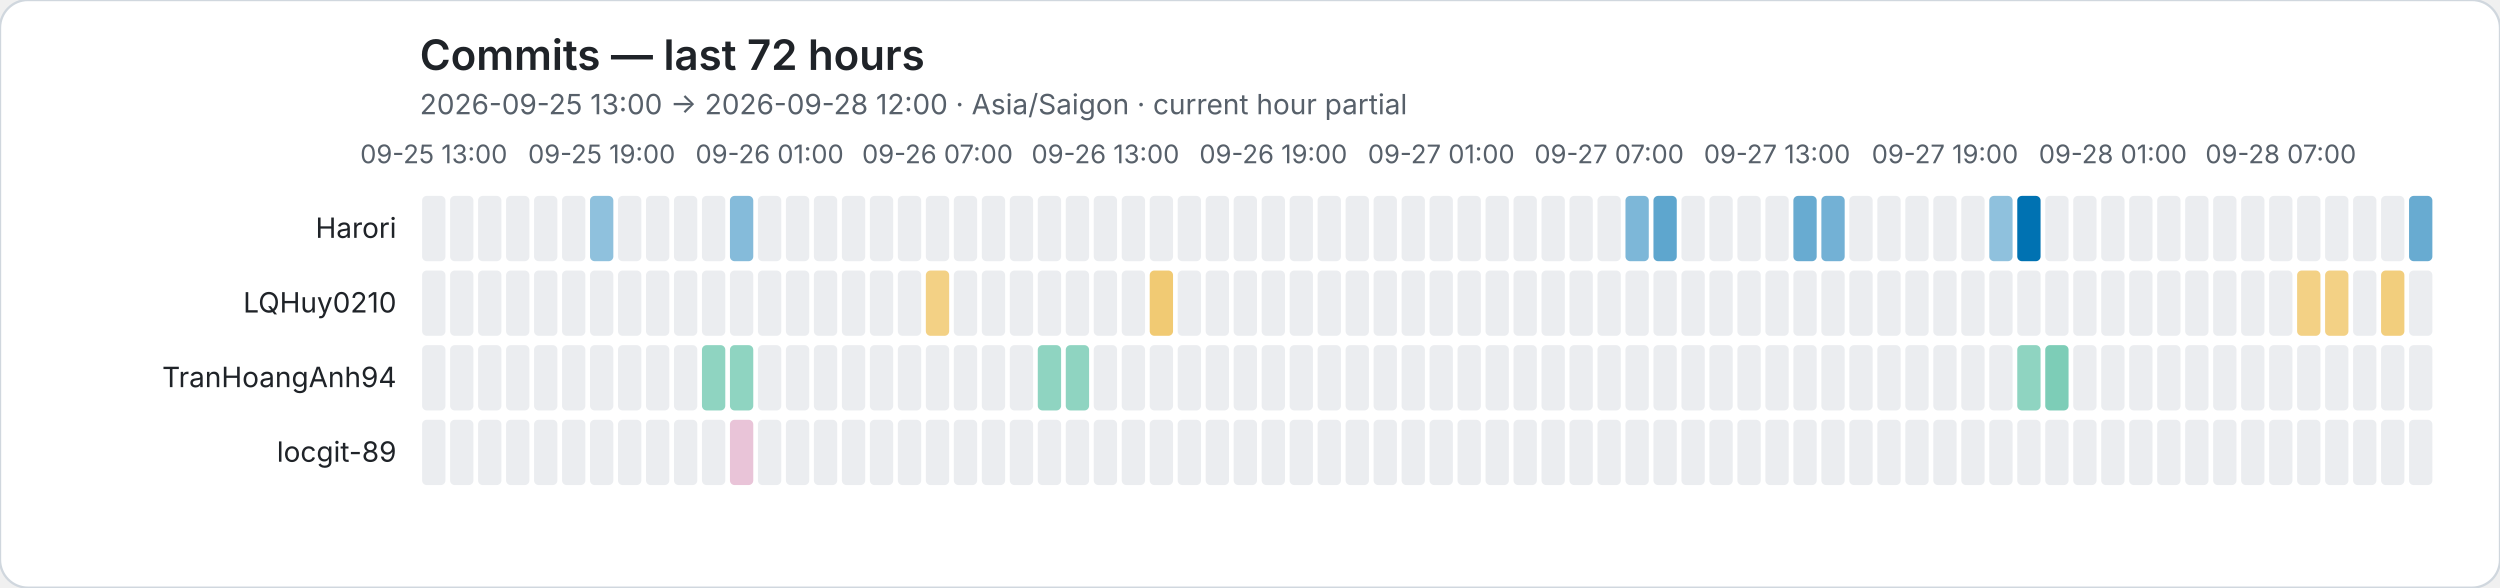
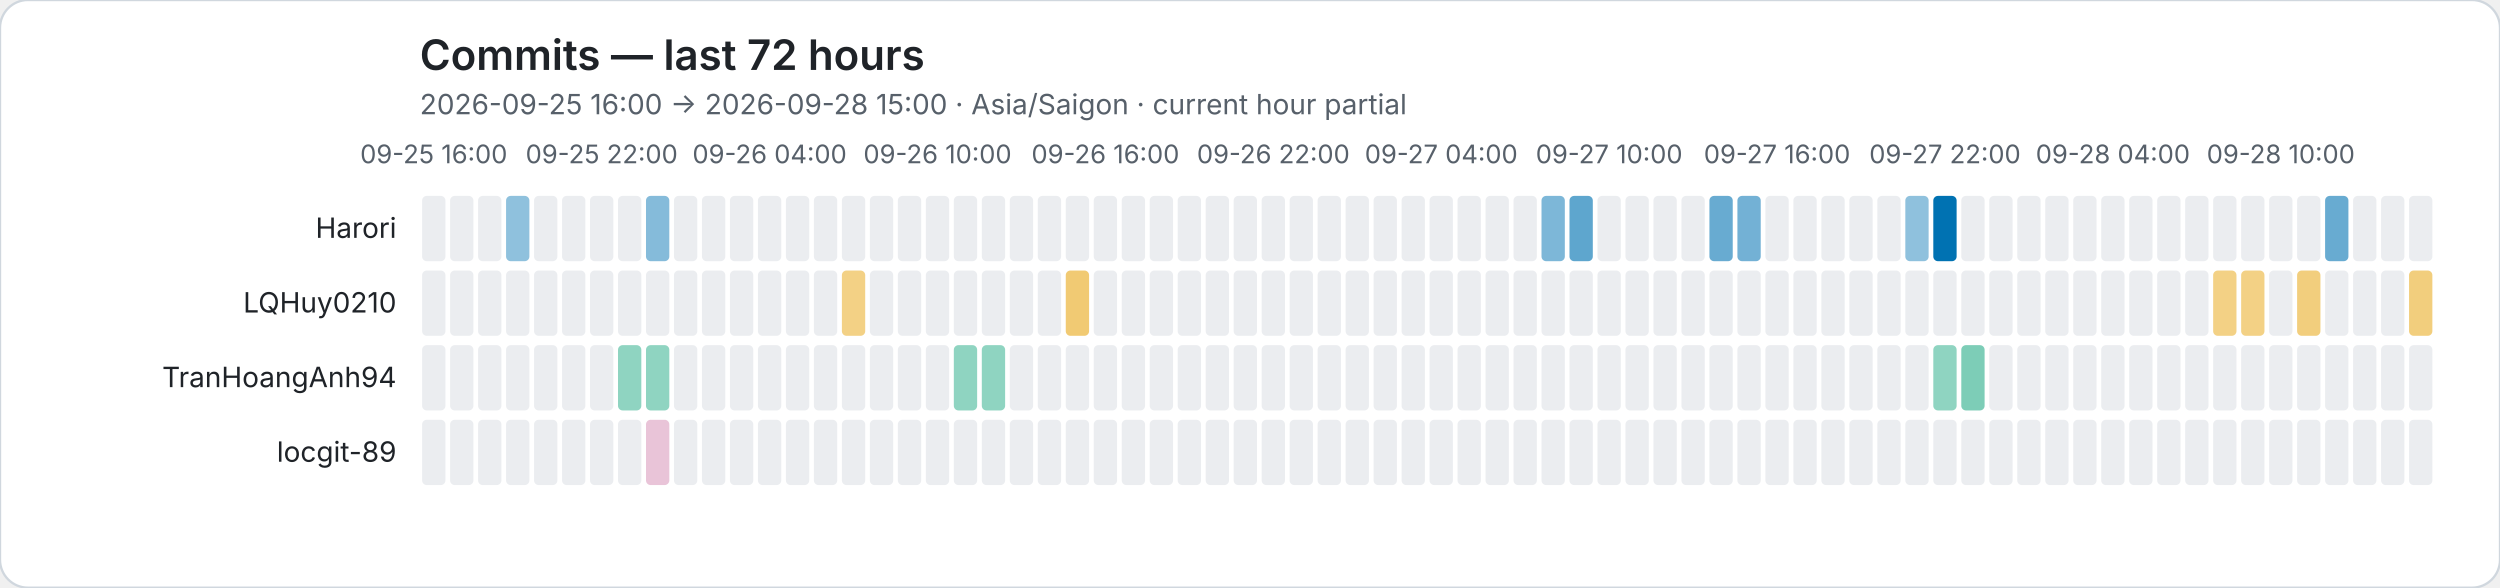
<svg xmlns="http://www.w3.org/2000/svg" role="img" viewBox="0 0 1072 252">
  <rect width="1072" height="252" rx="12" fill="#ffffff" stroke="#d0d7de" />
  <style>text{font-family:system-ui,-apple-system,BlinkMacSystemFont,"Segoe UI",sans-serif}.axis{fill:#57606a;font-size:11px}.heading{fill:#1f2328;font-size:18px;font-weight:600}.subheading{fill:#57606a;font-size:12px}.name{fill:#1f2328;font-size:12px}</style>
  <text class="heading" x="180" y="30">Commits — last 72 hours</text>
-   <text class="subheading" x="180" y="49">2026-09-25 13:00 → 2026-09-28 12:00 · Asia/Saigon · current hour partial</text>
-   <text class="axis" x="186" y="70" text-anchor="middle">09-25 13:00</text>
-   <text class="axis" x="258" y="70" text-anchor="middle">09-25 19:00</text>
-   <text class="axis" x="330" y="70" text-anchor="middle">09-26 01:00</text>
-   <text class="axis" x="402" y="70" text-anchor="middle">09-26 07:00</text>
-   <text class="axis" x="474" y="70" text-anchor="middle">09-26 13:00</text>
-   <text class="axis" x="546" y="70" text-anchor="middle">09-26 19:00</text>
-   <text class="axis" x="618" y="70" text-anchor="middle">09-27 01:00</text>
-   <text class="axis" x="690" y="70" text-anchor="middle">09-27 07:00</text>
-   <text class="axis" x="762" y="70" text-anchor="middle">09-27 13:00</text>
-   <text class="axis" x="834" y="70" text-anchor="middle">09-27 19:00</text>
-   <text class="axis" x="906" y="70" text-anchor="middle">09-28 01:00</text>
-   <text class="axis" x="978" y="70" text-anchor="middle">09-28 07:00</text>
+   <text class="subheading" x="180" y="49">2026-09-25 16:00 → 2026-09-28 15:00 · Asia/Saigon · current hour partial</text>
+   <text class="axis" x="186" y="70" text-anchor="middle">09-25 16:00</text>
+   <text class="axis" x="258" y="70" text-anchor="middle">09-25 22:00</text>
+   <text class="axis" x="330" y="70" text-anchor="middle">09-26 04:00</text>
+   <text class="axis" x="402" y="70" text-anchor="middle">09-26 10:00</text>
+   <text class="axis" x="474" y="70" text-anchor="middle">09-26 16:00</text>
+   <text class="axis" x="546" y="70" text-anchor="middle">09-26 22:00</text>
+   <text class="axis" x="618" y="70" text-anchor="middle">09-27 04:00</text>
+   <text class="axis" x="690" y="70" text-anchor="middle">09-27 10:00</text>
+   <text class="axis" x="762" y="70" text-anchor="middle">09-27 16:00</text>
+   <text class="axis" x="834" y="70" text-anchor="middle">09-27 22:00</text>
+   <text class="axis" x="906" y="70" text-anchor="middle">09-28 04:00</text>
+   <text class="axis" x="978" y="70" text-anchor="middle">09-28 10:00</text>
  <text class="name" x="170" y="102" text-anchor="end">Harori</text>
  <rect data-hour="0" x="181" y="84" width="10" height="28" rx="2" fill="#ebedf0" />
  <rect data-hour="1" x="193" y="84" width="10" height="28" rx="2" fill="#ebedf0" />
  <rect data-hour="2" x="205" y="84" width="10" height="28" rx="2" fill="#ebedf0" />
-   <rect data-hour="3" x="217" y="84" width="10" height="28" rx="2" fill="#ebedf0" />
+   <rect data-hour="3" x="217" y="84" width="10" height="28" rx="2" fill="rgba(0, 114, 178, 0.44)" />
  <rect data-hour="4" x="229" y="84" width="10" height="28" rx="2" fill="#ebedf0" />
  <rect data-hour="5" x="241" y="84" width="10" height="28" rx="2" fill="#ebedf0" />
-   <rect data-hour="6" x="253" y="84" width="10" height="28" rx="2" fill="rgba(0, 114, 178, 0.44)" />
+   <rect data-hour="6" x="253" y="84" width="10" height="28" rx="2" fill="#ebedf0" />
  <rect data-hour="7" x="265" y="84" width="10" height="28" rx="2" fill="#ebedf0" />
-   <rect data-hour="8" x="277" y="84" width="10" height="28" rx="2" fill="#ebedf0" />
+   <rect data-hour="8" x="277" y="84" width="10" height="28" rx="2" fill="rgba(0, 114, 178, 0.48)" />
  <rect data-hour="9" x="289" y="84" width="10" height="28" rx="2" fill="#ebedf0" />
  <rect data-hour="10" x="301" y="84" width="10" height="28" rx="2" fill="#ebedf0" />
-   <rect data-hour="11" x="313" y="84" width="10" height="28" rx="2" fill="rgba(0, 114, 178, 0.48)" />
+   <rect data-hour="11" x="313" y="84" width="10" height="28" rx="2" fill="#ebedf0" />
  <rect data-hour="12" x="325" y="84" width="10" height="28" rx="2" fill="#ebedf0" />
  <rect data-hour="13" x="337" y="84" width="10" height="28" rx="2" fill="#ebedf0" />
  <rect data-hour="14" x="349" y="84" width="10" height="28" rx="2" fill="#ebedf0" />
  <rect data-hour="15" x="361" y="84" width="10" height="28" rx="2" fill="#ebedf0" />
  <rect data-hour="16" x="373" y="84" width="10" height="28" rx="2" fill="#ebedf0" />
  <rect data-hour="17" x="385" y="84" width="10" height="28" rx="2" fill="#ebedf0" />
  <rect data-hour="18" x="397" y="84" width="10" height="28" rx="2" fill="#ebedf0" />
  <rect data-hour="19" x="409" y="84" width="10" height="28" rx="2" fill="#ebedf0" />
  <rect data-hour="20" x="421" y="84" width="10" height="28" rx="2" fill="#ebedf0" />
  <rect data-hour="21" x="433" y="84" width="10" height="28" rx="2" fill="#ebedf0" />
  <rect data-hour="22" x="445" y="84" width="10" height="28" rx="2" fill="#ebedf0" />
  <rect data-hour="23" x="457" y="84" width="10" height="28" rx="2" fill="#ebedf0" />
  <rect data-hour="24" x="469" y="84" width="10" height="28" rx="2" fill="#ebedf0" />
  <rect data-hour="25" x="481" y="84" width="10" height="28" rx="2" fill="#ebedf0" />
  <rect data-hour="26" x="493" y="84" width="10" height="28" rx="2" fill="#ebedf0" />
  <rect data-hour="27" x="505" y="84" width="10" height="28" rx="2" fill="#ebedf0" />
  <rect data-hour="28" x="517" y="84" width="10" height="28" rx="2" fill="#ebedf0" />
  <rect data-hour="29" x="529" y="84" width="10" height="28" rx="2" fill="#ebedf0" />
  <rect data-hour="30" x="541" y="84" width="10" height="28" rx="2" fill="#ebedf0" />
  <rect data-hour="31" x="553" y="84" width="10" height="28" rx="2" fill="#ebedf0" />
  <rect data-hour="32" x="565" y="84" width="10" height="28" rx="2" fill="#ebedf0" />
  <rect data-hour="33" x="577" y="84" width="10" height="28" rx="2" fill="#ebedf0" />
  <rect data-hour="34" x="589" y="84" width="10" height="28" rx="2" fill="#ebedf0" />
  <rect data-hour="35" x="601" y="84" width="10" height="28" rx="2" fill="#ebedf0" />
  <rect data-hour="36" x="613" y="84" width="10" height="28" rx="2" fill="#ebedf0" />
  <rect data-hour="37" x="625" y="84" width="10" height="28" rx="2" fill="#ebedf0" />
  <rect data-hour="38" x="637" y="84" width="10" height="28" rx="2" fill="#ebedf0" />
  <rect data-hour="39" x="649" y="84" width="10" height="28" rx="2" fill="#ebedf0" />
-   <rect data-hour="40" x="661" y="84" width="10" height="28" rx="2" fill="#ebedf0" />
-   <rect data-hour="41" x="673" y="84" width="10" height="28" rx="2" fill="#ebedf0" />
+   <rect data-hour="40" x="661" y="84" width="10" height="28" rx="2" fill="rgba(0, 114, 178, 0.51)" />
+   <rect data-hour="41" x="673" y="84" width="10" height="28" rx="2" fill="rgba(0, 114, 178, 0.63)" />
  <rect data-hour="42" x="685" y="84" width="10" height="28" rx="2" fill="#ebedf0" />
-   <rect data-hour="43" x="697" y="84" width="10" height="28" rx="2" fill="rgba(0, 114, 178, 0.51)" />
-   <rect data-hour="44" x="709" y="84" width="10" height="28" rx="2" fill="rgba(0, 114, 178, 0.63)" />
+   <rect data-hour="43" x="697" y="84" width="10" height="28" rx="2" fill="#ebedf0" />
+   <rect data-hour="44" x="709" y="84" width="10" height="28" rx="2" fill="#ebedf0" />
  <rect data-hour="45" x="721" y="84" width="10" height="28" rx="2" fill="#ebedf0" />
-   <rect data-hour="46" x="733" y="84" width="10" height="28" rx="2" fill="#ebedf0" />
-   <rect data-hour="47" x="745" y="84" width="10" height="28" rx="2" fill="#ebedf0" />
+   <rect data-hour="46" x="733" y="84" width="10" height="28" rx="2" fill="rgba(0, 114, 178, 0.59)" />
+   <rect data-hour="47" x="745" y="84" width="10" height="28" rx="2" fill="rgba(0, 114, 178, 0.55)" />
  <rect data-hour="48" x="757" y="84" width="10" height="28" rx="2" fill="#ebedf0" />
-   <rect data-hour="49" x="769" y="84" width="10" height="28" rx="2" fill="rgba(0, 114, 178, 0.59)" />
-   <rect data-hour="50" x="781" y="84" width="10" height="28" rx="2" fill="rgba(0, 114, 178, 0.55)" />
+   <rect data-hour="49" x="769" y="84" width="10" height="28" rx="2" fill="#ebedf0" />
+   <rect data-hour="50" x="781" y="84" width="10" height="28" rx="2" fill="#ebedf0" />
  <rect data-hour="51" x="793" y="84" width="10" height="28" rx="2" fill="#ebedf0" />
  <rect data-hour="52" x="805" y="84" width="10" height="28" rx="2" fill="#ebedf0" />
-   <rect data-hour="53" x="817" y="84" width="10" height="28" rx="2" fill="#ebedf0" />
-   <rect data-hour="54" x="829" y="84" width="10" height="28" rx="2" fill="#ebedf0" />
+   <rect data-hour="53" x="817" y="84" width="10" height="28" rx="2" fill="rgba(0, 114, 178, 0.44)" />
+   <rect data-hour="54" x="829" y="84" width="10" height="28" rx="2" fill="rgba(0, 114, 178, 1.00)" />
  <rect data-hour="55" x="841" y="84" width="10" height="28" rx="2" fill="#ebedf0" />
-   <rect data-hour="56" x="853" y="84" width="10" height="28" rx="2" fill="rgba(0, 114, 178, 0.44)" />
-   <rect data-hour="57" x="865" y="84" width="10" height="28" rx="2" fill="rgba(0, 114, 178, 1.00)" />
+   <rect data-hour="56" x="853" y="84" width="10" height="28" rx="2" fill="#ebedf0" />
+   <rect data-hour="57" x="865" y="84" width="10" height="28" rx="2" fill="#ebedf0" />
  <rect data-hour="58" x="877" y="84" width="10" height="28" rx="2" fill="#ebedf0" />
  <rect data-hour="59" x="889" y="84" width="10" height="28" rx="2" fill="#ebedf0" />
  <rect data-hour="60" x="901" y="84" width="10" height="28" rx="2" fill="#ebedf0" />
  <rect data-hour="61" x="913" y="84" width="10" height="28" rx="2" fill="#ebedf0" />
  <rect data-hour="62" x="925" y="84" width="10" height="28" rx="2" fill="#ebedf0" />
  <rect data-hour="63" x="937" y="84" width="10" height="28" rx="2" fill="#ebedf0" />
  <rect data-hour="64" x="949" y="84" width="10" height="28" rx="2" fill="#ebedf0" />
  <rect data-hour="65" x="961" y="84" width="10" height="28" rx="2" fill="#ebedf0" />
  <rect data-hour="66" x="973" y="84" width="10" height="28" rx="2" fill="#ebedf0" />
  <rect data-hour="67" x="985" y="84" width="10" height="28" rx="2" fill="#ebedf0" />
-   <rect data-hour="68" x="997" y="84" width="10" height="28" rx="2" fill="#ebedf0" />
+   <rect data-hour="68" x="997" y="84" width="10" height="28" rx="2" fill="rgba(0, 114, 178, 0.59)" />
  <rect data-hour="69" x="1009" y="84" width="10" height="28" rx="2" fill="#ebedf0" />
  <rect data-hour="70" x="1021" y="84" width="10" height="28" rx="2" fill="#ebedf0" />
-   <rect data-hour="71" x="1033" y="84" width="10" height="28" rx="2" fill="rgba(0, 114, 178, 0.59)" />
+   <rect data-hour="71" x="1033" y="84" width="10" height="28" rx="2" fill="#ebedf0" />
  <text class="name" x="170" y="134" text-anchor="end">LQHuy0210</text>
  <rect data-hour="0" x="181" y="116" width="10" height="28" rx="2" fill="#ebedf0" />
  <rect data-hour="1" x="193" y="116" width="10" height="28" rx="2" fill="#ebedf0" />
  <rect data-hour="2" x="205" y="116" width="10" height="28" rx="2" fill="#ebedf0" />
  <rect data-hour="3" x="217" y="116" width="10" height="28" rx="2" fill="#ebedf0" />
  <rect data-hour="4" x="229" y="116" width="10" height="28" rx="2" fill="#ebedf0" />
  <rect data-hour="5" x="241" y="116" width="10" height="28" rx="2" fill="#ebedf0" />
  <rect data-hour="6" x="253" y="116" width="10" height="28" rx="2" fill="#ebedf0" />
  <rect data-hour="7" x="265" y="116" width="10" height="28" rx="2" fill="#ebedf0" />
  <rect data-hour="8" x="277" y="116" width="10" height="28" rx="2" fill="#ebedf0" />
  <rect data-hour="9" x="289" y="116" width="10" height="28" rx="2" fill="#ebedf0" />
  <rect data-hour="10" x="301" y="116" width="10" height="28" rx="2" fill="#ebedf0" />
  <rect data-hour="11" x="313" y="116" width="10" height="28" rx="2" fill="#ebedf0" />
  <rect data-hour="12" x="325" y="116" width="10" height="28" rx="2" fill="#ebedf0" />
  <rect data-hour="13" x="337" y="116" width="10" height="28" rx="2" fill="#ebedf0" />
  <rect data-hour="14" x="349" y="116" width="10" height="28" rx="2" fill="#ebedf0" />
-   <rect data-hour="15" x="361" y="116" width="10" height="28" rx="2" fill="#ebedf0" />
+   <rect data-hour="15" x="361" y="116" width="10" height="28" rx="2" fill="rgba(230, 159, 0, 0.48)" />
  <rect data-hour="16" x="373" y="116" width="10" height="28" rx="2" fill="#ebedf0" />
  <rect data-hour="17" x="385" y="116" width="10" height="28" rx="2" fill="#ebedf0" />
-   <rect data-hour="18" x="397" y="116" width="10" height="28" rx="2" fill="rgba(230, 159, 0, 0.48)" />
+   <rect data-hour="18" x="397" y="116" width="10" height="28" rx="2" fill="#ebedf0" />
  <rect data-hour="19" x="409" y="116" width="10" height="28" rx="2" fill="#ebedf0" />
  <rect data-hour="20" x="421" y="116" width="10" height="28" rx="2" fill="#ebedf0" />
  <rect data-hour="21" x="433" y="116" width="10" height="28" rx="2" fill="#ebedf0" />
  <rect data-hour="22" x="445" y="116" width="10" height="28" rx="2" fill="#ebedf0" />
-   <rect data-hour="23" x="457" y="116" width="10" height="28" rx="2" fill="#ebedf0" />
+   <rect data-hour="23" x="457" y="116" width="10" height="28" rx="2" fill="rgba(230, 159, 0, 0.55)" />
  <rect data-hour="24" x="469" y="116" width="10" height="28" rx="2" fill="#ebedf0" />
  <rect data-hour="25" x="481" y="116" width="10" height="28" rx="2" fill="#ebedf0" />
-   <rect data-hour="26" x="493" y="116" width="10" height="28" rx="2" fill="rgba(230, 159, 0, 0.55)" />
+   <rect data-hour="26" x="493" y="116" width="10" height="28" rx="2" fill="#ebedf0" />
  <rect data-hour="27" x="505" y="116" width="10" height="28" rx="2" fill="#ebedf0" />
  <rect data-hour="28" x="517" y="116" width="10" height="28" rx="2" fill="#ebedf0" />
  <rect data-hour="29" x="529" y="116" width="10" height="28" rx="2" fill="#ebedf0" />
  <rect data-hour="30" x="541" y="116" width="10" height="28" rx="2" fill="#ebedf0" />
  <rect data-hour="31" x="553" y="116" width="10" height="28" rx="2" fill="#ebedf0" />
  <rect data-hour="32" x="565" y="116" width="10" height="28" rx="2" fill="#ebedf0" />
  <rect data-hour="33" x="577" y="116" width="10" height="28" rx="2" fill="#ebedf0" />
  <rect data-hour="34" x="589" y="116" width="10" height="28" rx="2" fill="#ebedf0" />
  <rect data-hour="35" x="601" y="116" width="10" height="28" rx="2" fill="#ebedf0" />
  <rect data-hour="36" x="613" y="116" width="10" height="28" rx="2" fill="#ebedf0" />
  <rect data-hour="37" x="625" y="116" width="10" height="28" rx="2" fill="#ebedf0" />
  <rect data-hour="38" x="637" y="116" width="10" height="28" rx="2" fill="#ebedf0" />
  <rect data-hour="39" x="649" y="116" width="10" height="28" rx="2" fill="#ebedf0" />
  <rect data-hour="40" x="661" y="116" width="10" height="28" rx="2" fill="#ebedf0" />
  <rect data-hour="41" x="673" y="116" width="10" height="28" rx="2" fill="#ebedf0" />
  <rect data-hour="42" x="685" y="116" width="10" height="28" rx="2" fill="#ebedf0" />
  <rect data-hour="43" x="697" y="116" width="10" height="28" rx="2" fill="#ebedf0" />
  <rect data-hour="44" x="709" y="116" width="10" height="28" rx="2" fill="#ebedf0" />
  <rect data-hour="45" x="721" y="116" width="10" height="28" rx="2" fill="#ebedf0" />
  <rect data-hour="46" x="733" y="116" width="10" height="28" rx="2" fill="#ebedf0" />
  <rect data-hour="47" x="745" y="116" width="10" height="28" rx="2" fill="#ebedf0" />
  <rect data-hour="48" x="757" y="116" width="10" height="28" rx="2" fill="#ebedf0" />
  <rect data-hour="49" x="769" y="116" width="10" height="28" rx="2" fill="#ebedf0" />
  <rect data-hour="50" x="781" y="116" width="10" height="28" rx="2" fill="#ebedf0" />
  <rect data-hour="51" x="793" y="116" width="10" height="28" rx="2" fill="#ebedf0" />
  <rect data-hour="52" x="805" y="116" width="10" height="28" rx="2" fill="#ebedf0" />
  <rect data-hour="53" x="817" y="116" width="10" height="28" rx="2" fill="#ebedf0" />
  <rect data-hour="54" x="829" y="116" width="10" height="28" rx="2" fill="#ebedf0" />
  <rect data-hour="55" x="841" y="116" width="10" height="28" rx="2" fill="#ebedf0" />
  <rect data-hour="56" x="853" y="116" width="10" height="28" rx="2" fill="#ebedf0" />
  <rect data-hour="57" x="865" y="116" width="10" height="28" rx="2" fill="#ebedf0" />
  <rect data-hour="58" x="877" y="116" width="10" height="28" rx="2" fill="#ebedf0" />
  <rect data-hour="59" x="889" y="116" width="10" height="28" rx="2" fill="#ebedf0" />
  <rect data-hour="60" x="901" y="116" width="10" height="28" rx="2" fill="#ebedf0" />
  <rect data-hour="61" x="913" y="116" width="10" height="28" rx="2" fill="#ebedf0" />
  <rect data-hour="62" x="925" y="116" width="10" height="28" rx="2" fill="#ebedf0" />
  <rect data-hour="63" x="937" y="116" width="10" height="28" rx="2" fill="#ebedf0" />
-   <rect data-hour="64" x="949" y="116" width="10" height="28" rx="2" fill="#ebedf0" />
-   <rect data-hour="65" x="961" y="116" width="10" height="28" rx="2" fill="#ebedf0" />
+   <rect data-hour="64" x="949" y="116" width="10" height="28" rx="2" fill="rgba(230, 159, 0, 0.48)" />
+   <rect data-hour="65" x="961" y="116" width="10" height="28" rx="2" fill="rgba(230, 159, 0, 0.48)" />
  <rect data-hour="66" x="973" y="116" width="10" height="28" rx="2" fill="#ebedf0" />
-   <rect data-hour="67" x="985" y="116" width="10" height="28" rx="2" fill="rgba(230, 159, 0, 0.48)" />
-   <rect data-hour="68" x="997" y="116" width="10" height="28" rx="2" fill="rgba(230, 159, 0, 0.48)" />
+   <rect data-hour="67" x="985" y="116" width="10" height="28" rx="2" fill="rgba(230, 159, 0, 0.51)" />
+   <rect data-hour="68" x="997" y="116" width="10" height="28" rx="2" fill="#ebedf0" />
  <rect data-hour="69" x="1009" y="116" width="10" height="28" rx="2" fill="#ebedf0" />
-   <rect data-hour="70" x="1021" y="116" width="10" height="28" rx="2" fill="rgba(230, 159, 0, 0.51)" />
-   <rect data-hour="71" x="1033" y="116" width="10" height="28" rx="2" fill="#ebedf0" />
+   <rect data-hour="70" x="1021" y="116" width="10" height="28" rx="2" fill="#ebedf0" />
+   <rect data-hour="71" x="1033" y="116" width="10" height="28" rx="2" fill="rgba(230, 159, 0, 0.51)" />
  <text class="name" x="170" y="166" text-anchor="end">TranHoangAnh94</text>
  <rect data-hour="0" x="181" y="148" width="10" height="28" rx="2" fill="#ebedf0" />
  <rect data-hour="1" x="193" y="148" width="10" height="28" rx="2" fill="#ebedf0" />
  <rect data-hour="2" x="205" y="148" width="10" height="28" rx="2" fill="#ebedf0" />
  <rect data-hour="3" x="217" y="148" width="10" height="28" rx="2" fill="#ebedf0" />
  <rect data-hour="4" x="229" y="148" width="10" height="28" rx="2" fill="#ebedf0" />
  <rect data-hour="5" x="241" y="148" width="10" height="28" rx="2" fill="#ebedf0" />
  <rect data-hour="6" x="253" y="148" width="10" height="28" rx="2" fill="#ebedf0" />
-   <rect data-hour="7" x="265" y="148" width="10" height="28" rx="2" fill="#ebedf0" />
-   <rect data-hour="8" x="277" y="148" width="10" height="28" rx="2" fill="#ebedf0" />
+   <rect data-hour="7" x="265" y="148" width="10" height="28" rx="2" fill="rgba(0, 158, 115, 0.44)" />
+   <rect data-hour="8" x="277" y="148" width="10" height="28" rx="2" fill="rgba(0, 158, 115, 0.44)" />
  <rect data-hour="9" x="289" y="148" width="10" height="28" rx="2" fill="#ebedf0" />
-   <rect data-hour="10" x="301" y="148" width="10" height="28" rx="2" fill="rgba(0, 158, 115, 0.44)" />
-   <rect data-hour="11" x="313" y="148" width="10" height="28" rx="2" fill="rgba(0, 158, 115, 0.44)" />
+   <rect data-hour="10" x="301" y="148" width="10" height="28" rx="2" fill="#ebedf0" />
+   <rect data-hour="11" x="313" y="148" width="10" height="28" rx="2" fill="#ebedf0" />
  <rect data-hour="12" x="325" y="148" width="10" height="28" rx="2" fill="#ebedf0" />
  <rect data-hour="13" x="337" y="148" width="10" height="28" rx="2" fill="#ebedf0" />
  <rect data-hour="14" x="349" y="148" width="10" height="28" rx="2" fill="#ebedf0" />
  <rect data-hour="15" x="361" y="148" width="10" height="28" rx="2" fill="#ebedf0" />
  <rect data-hour="16" x="373" y="148" width="10" height="28" rx="2" fill="#ebedf0" />
  <rect data-hour="17" x="385" y="148" width="10" height="28" rx="2" fill="#ebedf0" />
  <rect data-hour="18" x="397" y="148" width="10" height="28" rx="2" fill="#ebedf0" />
-   <rect data-hour="19" x="409" y="148" width="10" height="28" rx="2" fill="#ebedf0" />
-   <rect data-hour="20" x="421" y="148" width="10" height="28" rx="2" fill="#ebedf0" />
+   <rect data-hour="19" x="409" y="148" width="10" height="28" rx="2" fill="rgba(0, 158, 115, 0.44)" />
+   <rect data-hour="20" x="421" y="148" width="10" height="28" rx="2" fill="rgba(0, 158, 115, 0.44)" />
  <rect data-hour="21" x="433" y="148" width="10" height="28" rx="2" fill="#ebedf0" />
-   <rect data-hour="22" x="445" y="148" width="10" height="28" rx="2" fill="rgba(0, 158, 115, 0.44)" />
-   <rect data-hour="23" x="457" y="148" width="10" height="28" rx="2" fill="rgba(0, 158, 115, 0.44)" />
+   <rect data-hour="22" x="445" y="148" width="10" height="28" rx="2" fill="#ebedf0" />
+   <rect data-hour="23" x="457" y="148" width="10" height="28" rx="2" fill="#ebedf0" />
  <rect data-hour="24" x="469" y="148" width="10" height="28" rx="2" fill="#ebedf0" />
  <rect data-hour="25" x="481" y="148" width="10" height="28" rx="2" fill="#ebedf0" />
  <rect data-hour="26" x="493" y="148" width="10" height="28" rx="2" fill="#ebedf0" />
  <rect data-hour="27" x="505" y="148" width="10" height="28" rx="2" fill="#ebedf0" />
  <rect data-hour="28" x="517" y="148" width="10" height="28" rx="2" fill="#ebedf0" />
  <rect data-hour="29" x="529" y="148" width="10" height="28" rx="2" fill="#ebedf0" />
  <rect data-hour="30" x="541" y="148" width="10" height="28" rx="2" fill="#ebedf0" />
  <rect data-hour="31" x="553" y="148" width="10" height="28" rx="2" fill="#ebedf0" />
  <rect data-hour="32" x="565" y="148" width="10" height="28" rx="2" fill="#ebedf0" />
  <rect data-hour="33" x="577" y="148" width="10" height="28" rx="2" fill="#ebedf0" />
  <rect data-hour="34" x="589" y="148" width="10" height="28" rx="2" fill="#ebedf0" />
  <rect data-hour="35" x="601" y="148" width="10" height="28" rx="2" fill="#ebedf0" />
  <rect data-hour="36" x="613" y="148" width="10" height="28" rx="2" fill="#ebedf0" />
  <rect data-hour="37" x="625" y="148" width="10" height="28" rx="2" fill="#ebedf0" />
  <rect data-hour="38" x="637" y="148" width="10" height="28" rx="2" fill="#ebedf0" />
  <rect data-hour="39" x="649" y="148" width="10" height="28" rx="2" fill="#ebedf0" />
  <rect data-hour="40" x="661" y="148" width="10" height="28" rx="2" fill="#ebedf0" />
  <rect data-hour="41" x="673" y="148" width="10" height="28" rx="2" fill="#ebedf0" />
  <rect data-hour="42" x="685" y="148" width="10" height="28" rx="2" fill="#ebedf0" />
  <rect data-hour="43" x="697" y="148" width="10" height="28" rx="2" fill="#ebedf0" />
  <rect data-hour="44" x="709" y="148" width="10" height="28" rx="2" fill="#ebedf0" />
  <rect data-hour="45" x="721" y="148" width="10" height="28" rx="2" fill="#ebedf0" />
  <rect data-hour="46" x="733" y="148" width="10" height="28" rx="2" fill="#ebedf0" />
  <rect data-hour="47" x="745" y="148" width="10" height="28" rx="2" fill="#ebedf0" />
  <rect data-hour="48" x="757" y="148" width="10" height="28" rx="2" fill="#ebedf0" />
  <rect data-hour="49" x="769" y="148" width="10" height="28" rx="2" fill="#ebedf0" />
  <rect data-hour="50" x="781" y="148" width="10" height="28" rx="2" fill="#ebedf0" />
  <rect data-hour="51" x="793" y="148" width="10" height="28" rx="2" fill="#ebedf0" />
  <rect data-hour="52" x="805" y="148" width="10" height="28" rx="2" fill="#ebedf0" />
  <rect data-hour="53" x="817" y="148" width="10" height="28" rx="2" fill="#ebedf0" />
-   <rect data-hour="54" x="829" y="148" width="10" height="28" rx="2" fill="#ebedf0" />
-   <rect data-hour="55" x="841" y="148" width="10" height="28" rx="2" fill="#ebedf0" />
+   <rect data-hour="54" x="829" y="148" width="10" height="28" rx="2" fill="rgba(0, 158, 115, 0.44)" />
+   <rect data-hour="55" x="841" y="148" width="10" height="28" rx="2" fill="rgba(0, 158, 115, 0.51)" />
  <rect data-hour="56" x="853" y="148" width="10" height="28" rx="2" fill="#ebedf0" />
-   <rect data-hour="57" x="865" y="148" width="10" height="28" rx="2" fill="rgba(0, 158, 115, 0.44)" />
-   <rect data-hour="58" x="877" y="148" width="10" height="28" rx="2" fill="rgba(0, 158, 115, 0.51)" />
+   <rect data-hour="57" x="865" y="148" width="10" height="28" rx="2" fill="#ebedf0" />
+   <rect data-hour="58" x="877" y="148" width="10" height="28" rx="2" fill="#ebedf0" />
  <rect data-hour="59" x="889" y="148" width="10" height="28" rx="2" fill="#ebedf0" />
  <rect data-hour="60" x="901" y="148" width="10" height="28" rx="2" fill="#ebedf0" />
  <rect data-hour="61" x="913" y="148" width="10" height="28" rx="2" fill="#ebedf0" />
  <rect data-hour="62" x="925" y="148" width="10" height="28" rx="2" fill="#ebedf0" />
  <rect data-hour="63" x="937" y="148" width="10" height="28" rx="2" fill="#ebedf0" />
  <rect data-hour="64" x="949" y="148" width="10" height="28" rx="2" fill="#ebedf0" />
  <rect data-hour="65" x="961" y="148" width="10" height="28" rx="2" fill="#ebedf0" />
  <rect data-hour="66" x="973" y="148" width="10" height="28" rx="2" fill="#ebedf0" />
  <rect data-hour="67" x="985" y="148" width="10" height="28" rx="2" fill="#ebedf0" />
  <rect data-hour="68" x="997" y="148" width="10" height="28" rx="2" fill="#ebedf0" />
  <rect data-hour="69" x="1009" y="148" width="10" height="28" rx="2" fill="#ebedf0" />
  <rect data-hour="70" x="1021" y="148" width="10" height="28" rx="2" fill="#ebedf0" />
  <rect data-hour="71" x="1033" y="148" width="10" height="28" rx="2" fill="#ebedf0" />
  <text class="name" x="170" y="198" text-anchor="end">locgit-89</text>
  <rect data-hour="0" x="181" y="180" width="10" height="28" rx="2" fill="#ebedf0" />
  <rect data-hour="1" x="193" y="180" width="10" height="28" rx="2" fill="#ebedf0" />
  <rect data-hour="2" x="205" y="180" width="10" height="28" rx="2" fill="#ebedf0" />
  <rect data-hour="3" x="217" y="180" width="10" height="28" rx="2" fill="#ebedf0" />
  <rect data-hour="4" x="229" y="180" width="10" height="28" rx="2" fill="#ebedf0" />
  <rect data-hour="5" x="241" y="180" width="10" height="28" rx="2" fill="#ebedf0" />
  <rect data-hour="6" x="253" y="180" width="10" height="28" rx="2" fill="#ebedf0" />
  <rect data-hour="7" x="265" y="180" width="10" height="28" rx="2" fill="#ebedf0" />
-   <rect data-hour="8" x="277" y="180" width="10" height="28" rx="2" fill="#ebedf0" />
+   <rect data-hour="8" x="277" y="180" width="10" height="28" rx="2" fill="rgba(204, 121, 167, 0.44)" />
  <rect data-hour="9" x="289" y="180" width="10" height="28" rx="2" fill="#ebedf0" />
  <rect data-hour="10" x="301" y="180" width="10" height="28" rx="2" fill="#ebedf0" />
-   <rect data-hour="11" x="313" y="180" width="10" height="28" rx="2" fill="rgba(204, 121, 167, 0.44)" />
+   <rect data-hour="11" x="313" y="180" width="10" height="28" rx="2" fill="#ebedf0" />
  <rect data-hour="12" x="325" y="180" width="10" height="28" rx="2" fill="#ebedf0" />
  <rect data-hour="13" x="337" y="180" width="10" height="28" rx="2" fill="#ebedf0" />
  <rect data-hour="14" x="349" y="180" width="10" height="28" rx="2" fill="#ebedf0" />
  <rect data-hour="15" x="361" y="180" width="10" height="28" rx="2" fill="#ebedf0" />
  <rect data-hour="16" x="373" y="180" width="10" height="28" rx="2" fill="#ebedf0" />
  <rect data-hour="17" x="385" y="180" width="10" height="28" rx="2" fill="#ebedf0" />
  <rect data-hour="18" x="397" y="180" width="10" height="28" rx="2" fill="#ebedf0" />
  <rect data-hour="19" x="409" y="180" width="10" height="28" rx="2" fill="#ebedf0" />
  <rect data-hour="20" x="421" y="180" width="10" height="28" rx="2" fill="#ebedf0" />
  <rect data-hour="21" x="433" y="180" width="10" height="28" rx="2" fill="#ebedf0" />
  <rect data-hour="22" x="445" y="180" width="10" height="28" rx="2" fill="#ebedf0" />
  <rect data-hour="23" x="457" y="180" width="10" height="28" rx="2" fill="#ebedf0" />
  <rect data-hour="24" x="469" y="180" width="10" height="28" rx="2" fill="#ebedf0" />
  <rect data-hour="25" x="481" y="180" width="10" height="28" rx="2" fill="#ebedf0" />
  <rect data-hour="26" x="493" y="180" width="10" height="28" rx="2" fill="#ebedf0" />
  <rect data-hour="27" x="505" y="180" width="10" height="28" rx="2" fill="#ebedf0" />
  <rect data-hour="28" x="517" y="180" width="10" height="28" rx="2" fill="#ebedf0" />
  <rect data-hour="29" x="529" y="180" width="10" height="28" rx="2" fill="#ebedf0" />
  <rect data-hour="30" x="541" y="180" width="10" height="28" rx="2" fill="#ebedf0" />
  <rect data-hour="31" x="553" y="180" width="10" height="28" rx="2" fill="#ebedf0" />
  <rect data-hour="32" x="565" y="180" width="10" height="28" rx="2" fill="#ebedf0" />
  <rect data-hour="33" x="577" y="180" width="10" height="28" rx="2" fill="#ebedf0" />
  <rect data-hour="34" x="589" y="180" width="10" height="28" rx="2" fill="#ebedf0" />
  <rect data-hour="35" x="601" y="180" width="10" height="28" rx="2" fill="#ebedf0" />
  <rect data-hour="36" x="613" y="180" width="10" height="28" rx="2" fill="#ebedf0" />
  <rect data-hour="37" x="625" y="180" width="10" height="28" rx="2" fill="#ebedf0" />
  <rect data-hour="38" x="637" y="180" width="10" height="28" rx="2" fill="#ebedf0" />
  <rect data-hour="39" x="649" y="180" width="10" height="28" rx="2" fill="#ebedf0" />
  <rect data-hour="40" x="661" y="180" width="10" height="28" rx="2" fill="#ebedf0" />
  <rect data-hour="41" x="673" y="180" width="10" height="28" rx="2" fill="#ebedf0" />
  <rect data-hour="42" x="685" y="180" width="10" height="28" rx="2" fill="#ebedf0" />
  <rect data-hour="43" x="697" y="180" width="10" height="28" rx="2" fill="#ebedf0" />
  <rect data-hour="44" x="709" y="180" width="10" height="28" rx="2" fill="#ebedf0" />
  <rect data-hour="45" x="721" y="180" width="10" height="28" rx="2" fill="#ebedf0" />
  <rect data-hour="46" x="733" y="180" width="10" height="28" rx="2" fill="#ebedf0" />
  <rect data-hour="47" x="745" y="180" width="10" height="28" rx="2" fill="#ebedf0" />
  <rect data-hour="48" x="757" y="180" width="10" height="28" rx="2" fill="#ebedf0" />
  <rect data-hour="49" x="769" y="180" width="10" height="28" rx="2" fill="#ebedf0" />
  <rect data-hour="50" x="781" y="180" width="10" height="28" rx="2" fill="#ebedf0" />
  <rect data-hour="51" x="793" y="180" width="10" height="28" rx="2" fill="#ebedf0" />
  <rect data-hour="52" x="805" y="180" width="10" height="28" rx="2" fill="#ebedf0" />
  <rect data-hour="53" x="817" y="180" width="10" height="28" rx="2" fill="#ebedf0" />
  <rect data-hour="54" x="829" y="180" width="10" height="28" rx="2" fill="#ebedf0" />
  <rect data-hour="55" x="841" y="180" width="10" height="28" rx="2" fill="#ebedf0" />
  <rect data-hour="56" x="853" y="180" width="10" height="28" rx="2" fill="#ebedf0" />
  <rect data-hour="57" x="865" y="180" width="10" height="28" rx="2" fill="#ebedf0" />
  <rect data-hour="58" x="877" y="180" width="10" height="28" rx="2" fill="#ebedf0" />
  <rect data-hour="59" x="889" y="180" width="10" height="28" rx="2" fill="#ebedf0" />
  <rect data-hour="60" x="901" y="180" width="10" height="28" rx="2" fill="#ebedf0" />
  <rect data-hour="61" x="913" y="180" width="10" height="28" rx="2" fill="#ebedf0" />
  <rect data-hour="62" x="925" y="180" width="10" height="28" rx="2" fill="#ebedf0" />
  <rect data-hour="63" x="937" y="180" width="10" height="28" rx="2" fill="#ebedf0" />
  <rect data-hour="64" x="949" y="180" width="10" height="28" rx="2" fill="#ebedf0" />
  <rect data-hour="65" x="961" y="180" width="10" height="28" rx="2" fill="#ebedf0" />
  <rect data-hour="66" x="973" y="180" width="10" height="28" rx="2" fill="#ebedf0" />
  <rect data-hour="67" x="985" y="180" width="10" height="28" rx="2" fill="#ebedf0" />
  <rect data-hour="68" x="997" y="180" width="10" height="28" rx="2" fill="#ebedf0" />
  <rect data-hour="69" x="1009" y="180" width="10" height="28" rx="2" fill="#ebedf0" />
  <rect data-hour="70" x="1021" y="180" width="10" height="28" rx="2" fill="#ebedf0" />
  <rect data-hour="71" x="1033" y="180" width="10" height="28" rx="2" fill="#ebedf0" />
</svg>
